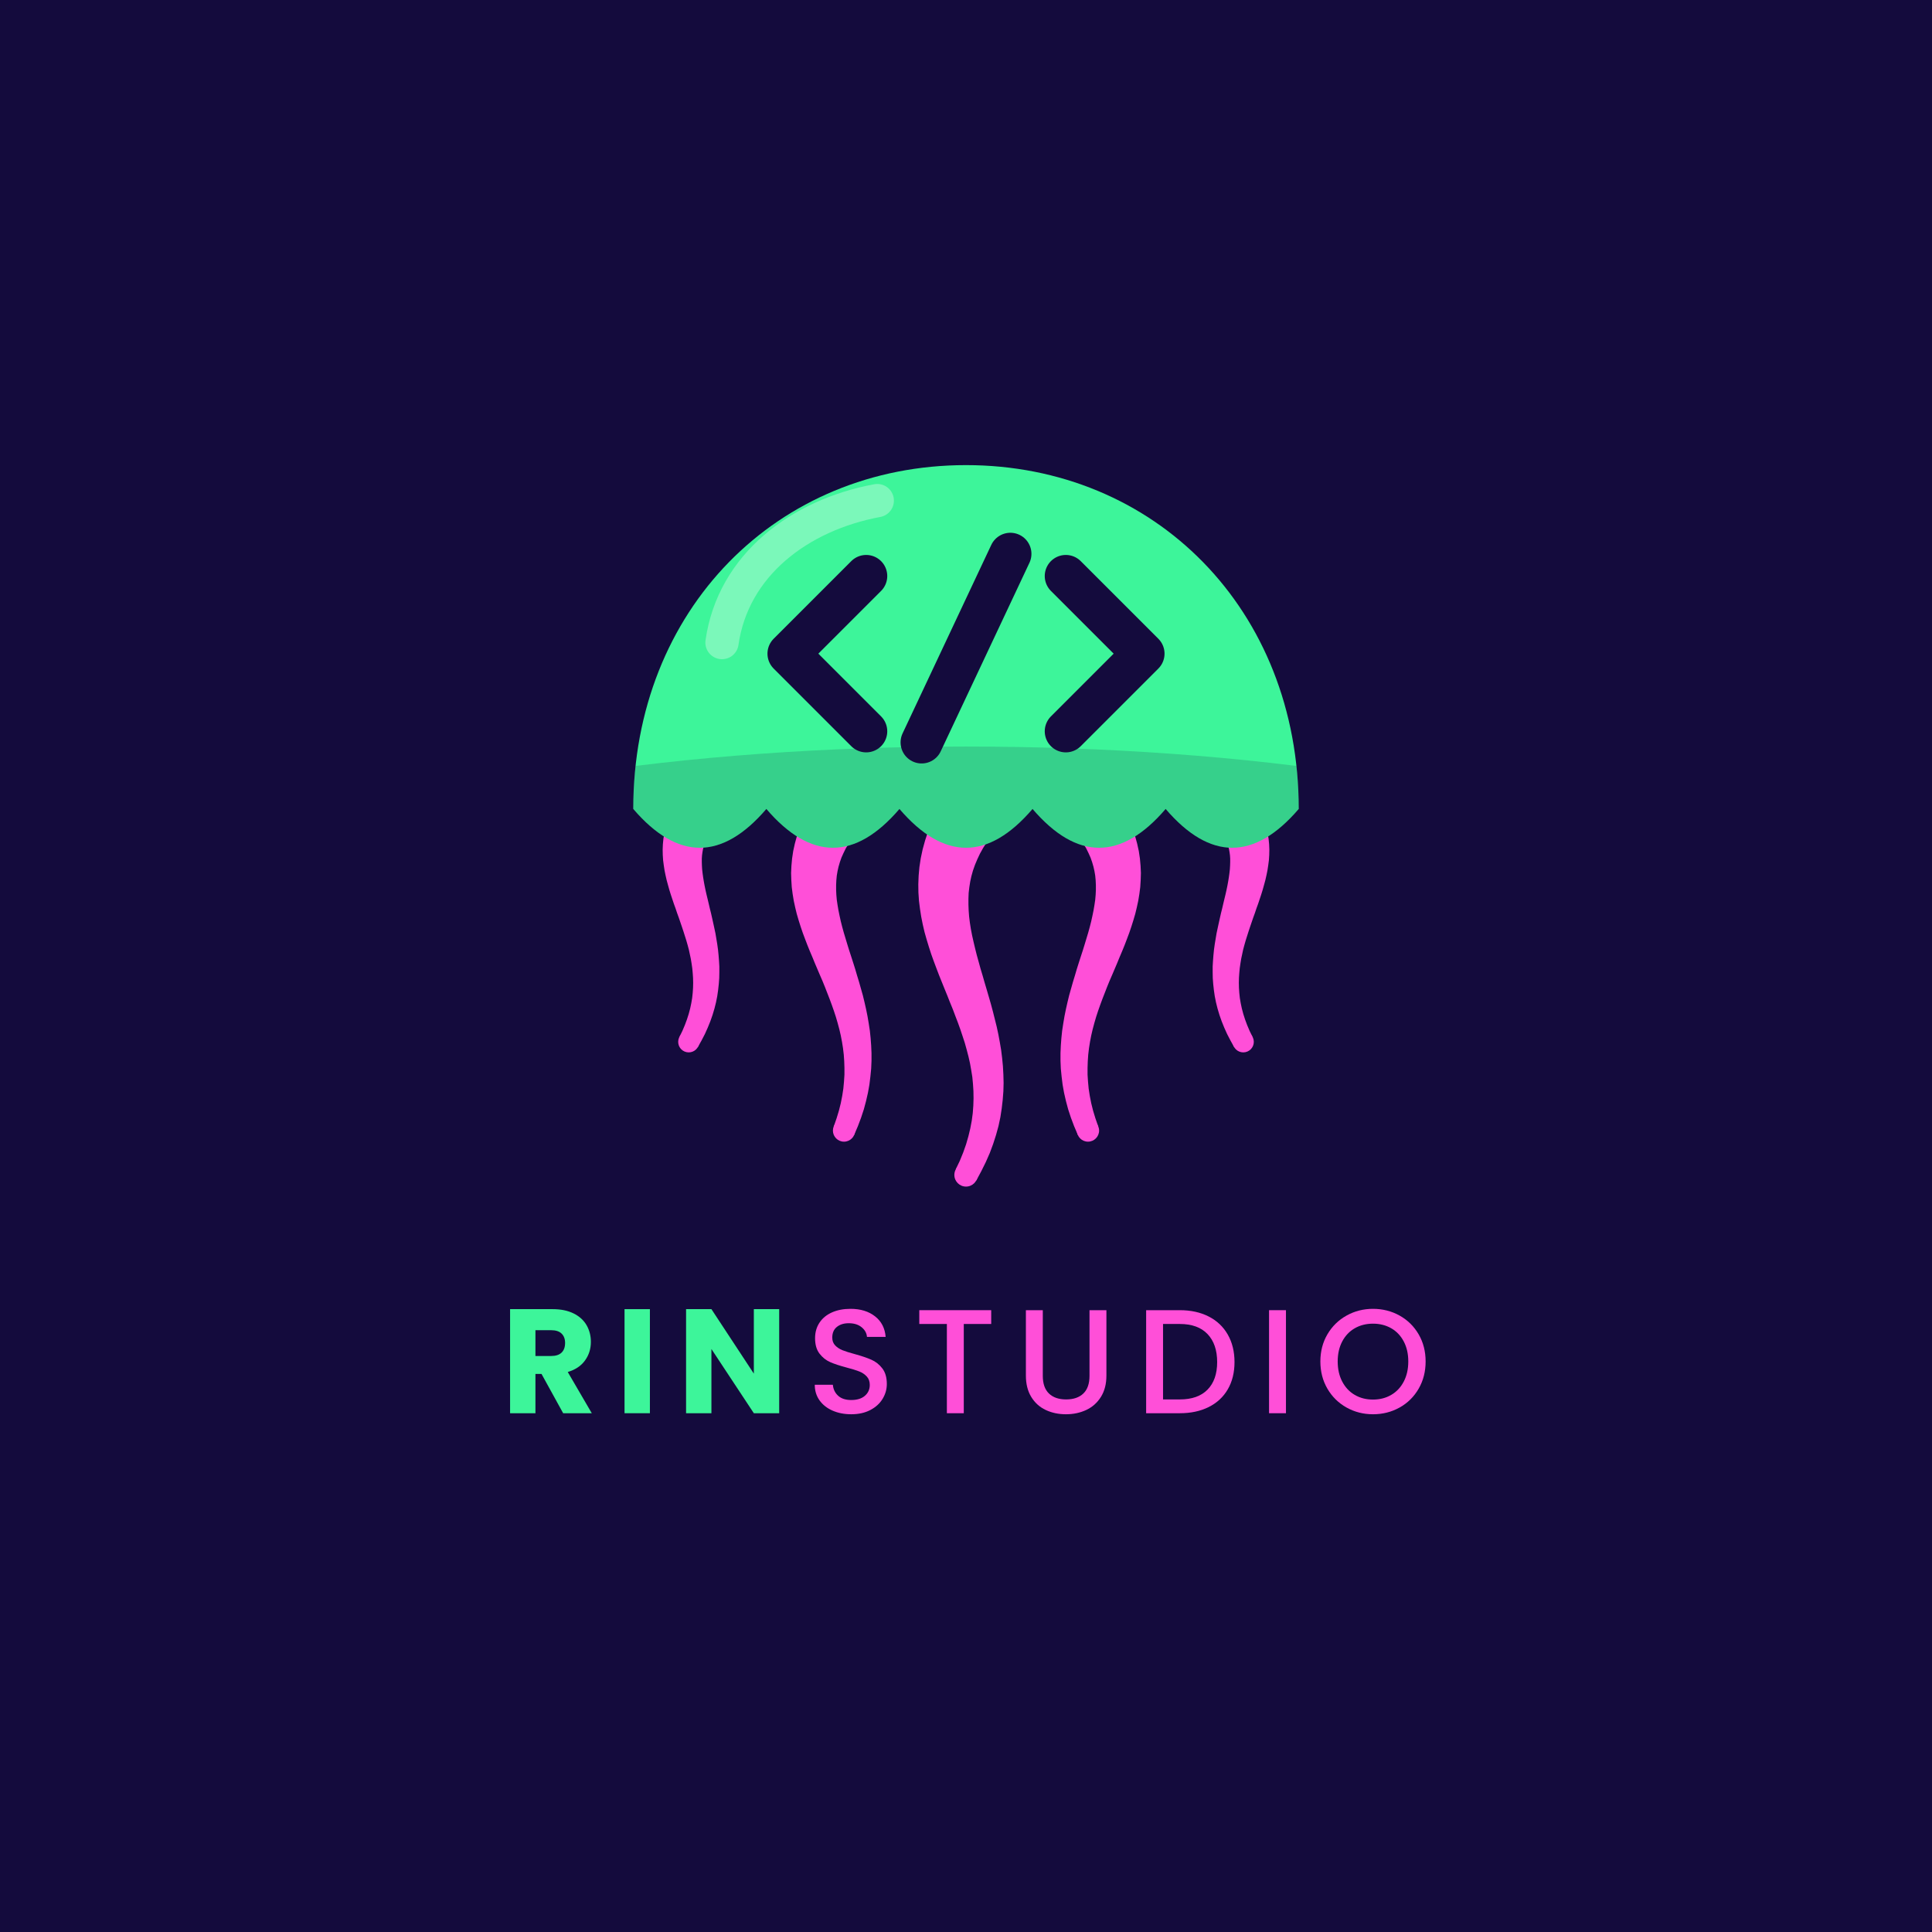
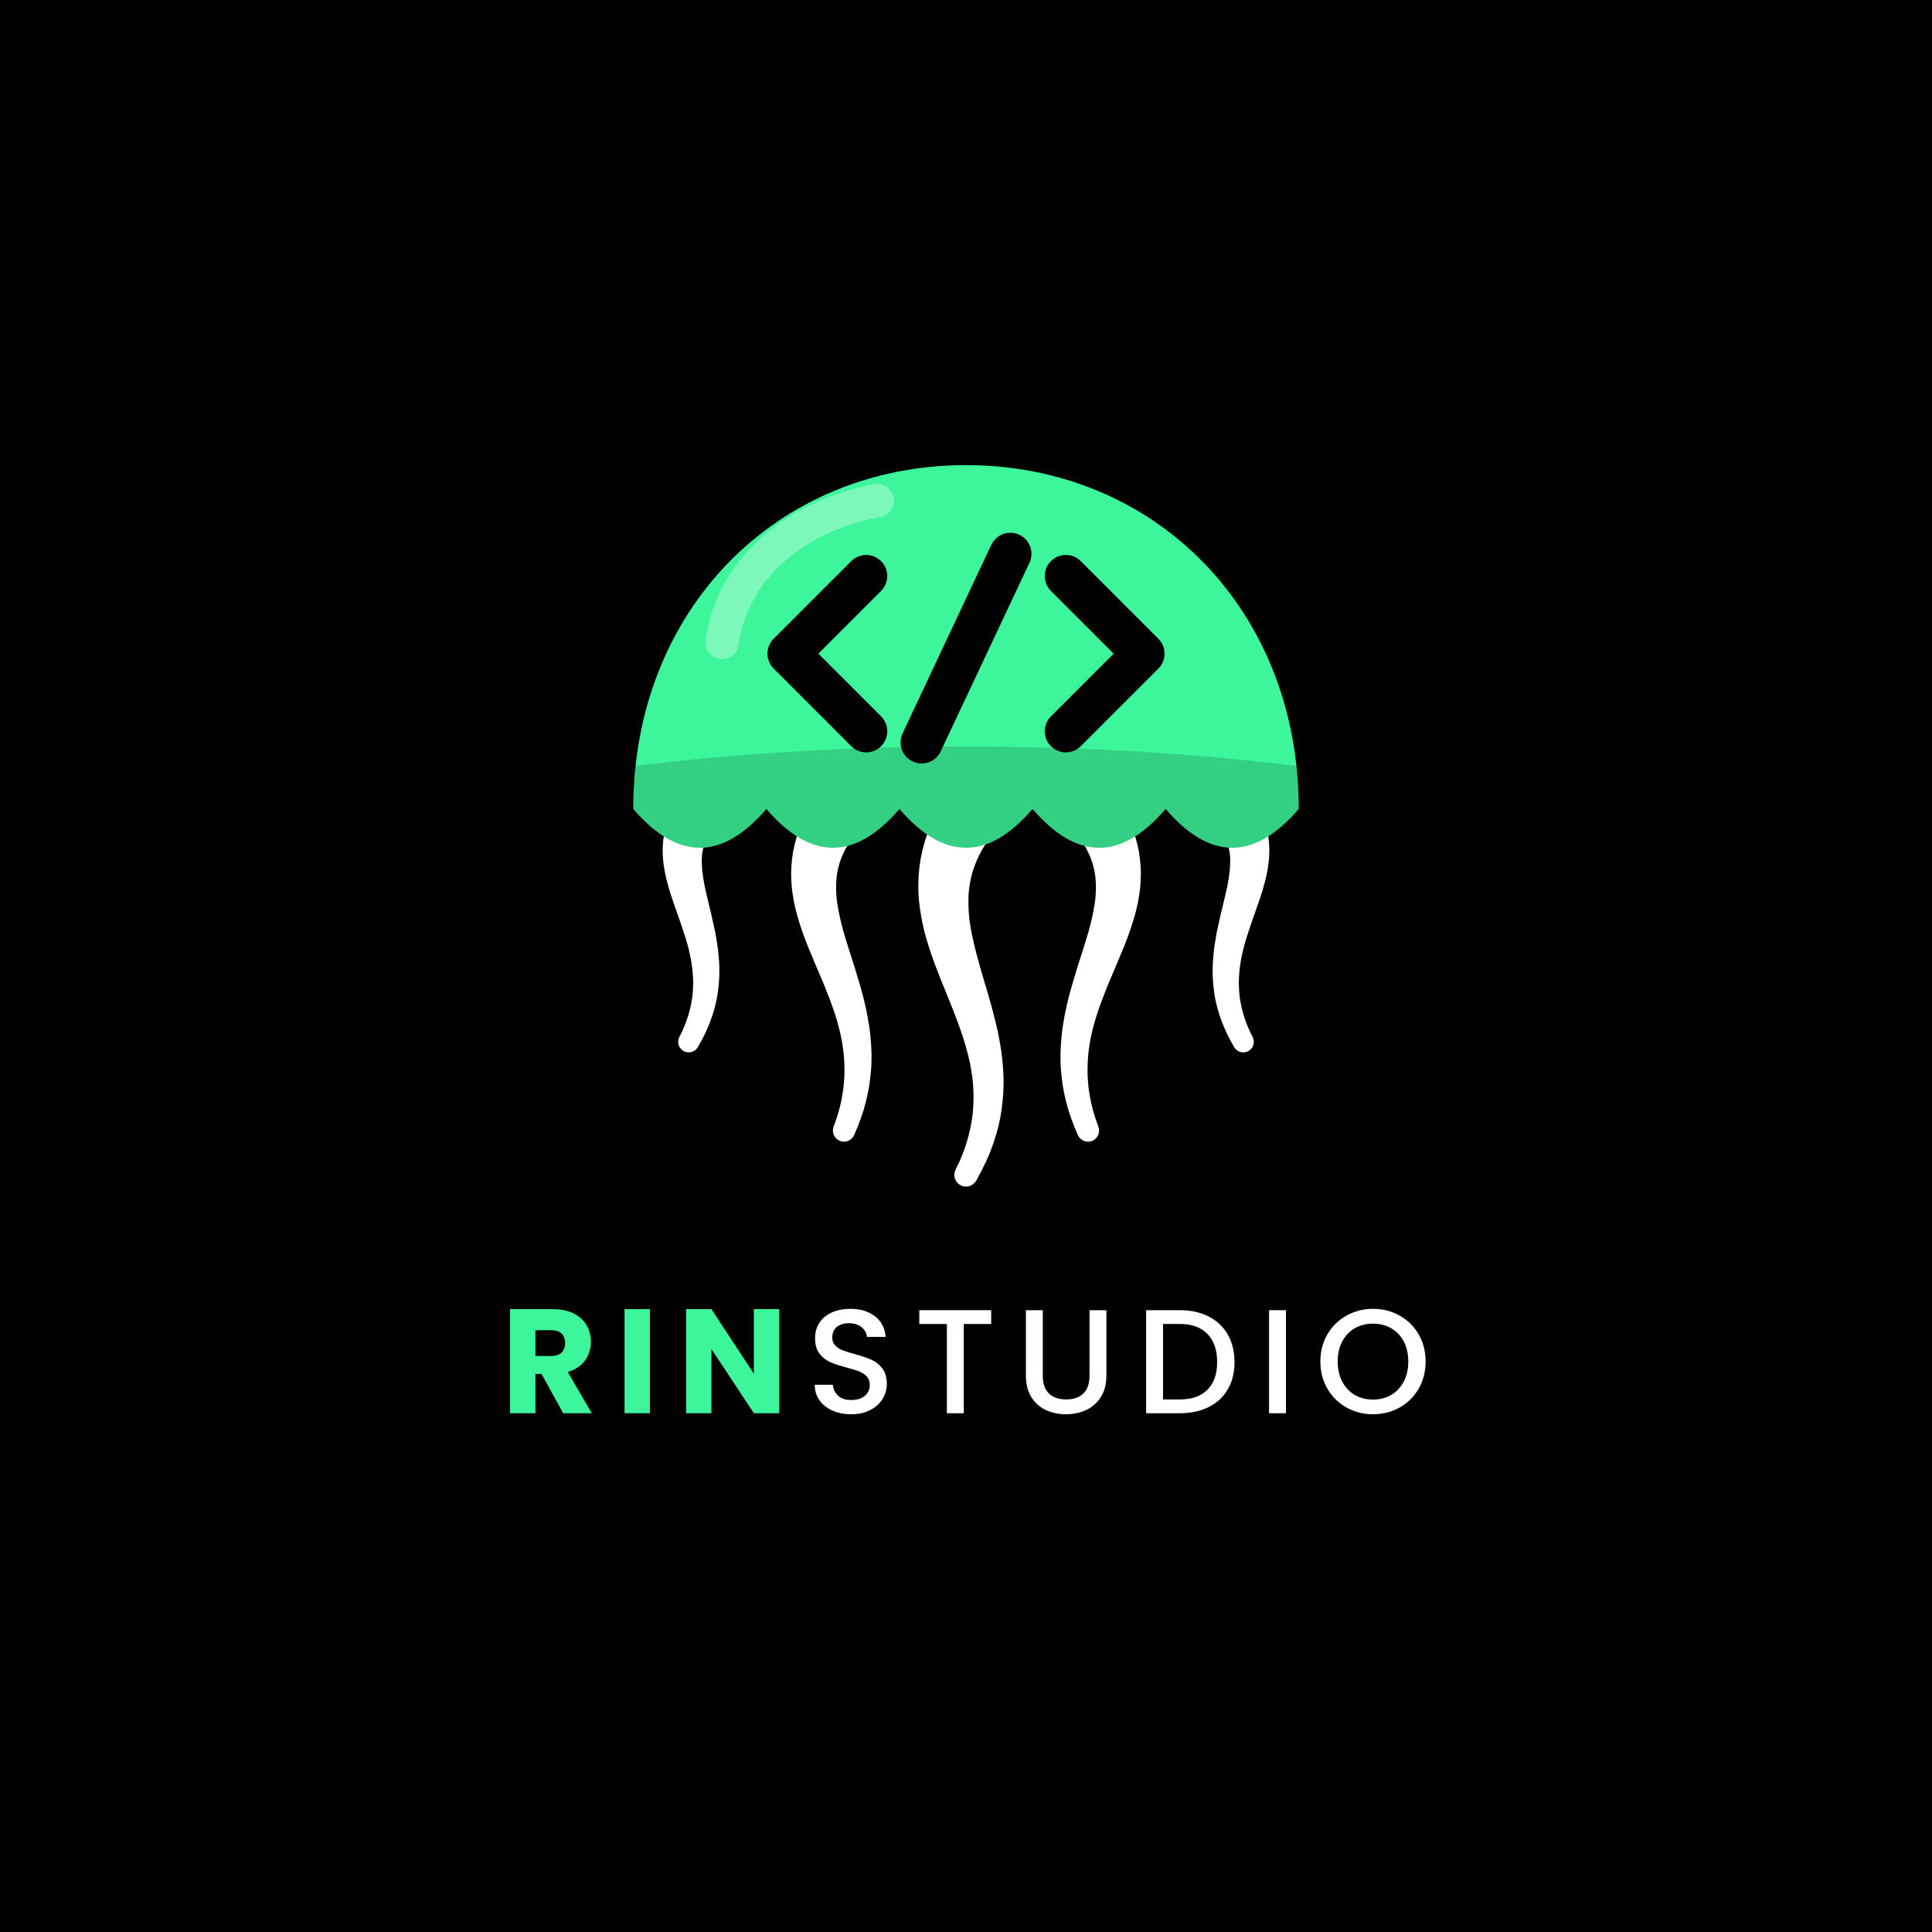
<svg xmlns="http://www.w3.org/2000/svg" viewBox="0 0 108 108">
  <defs>
    <clipPath id="bc">
      <path d="M24,55 C24,37 37,24 54,24 C71,24 84,37 84,55 Q78,62 72,55 Q66,62 60,55 Q54,62 48,55 Q42,62 36,55 Q30,62 24,55 Z" />
    </clipPath>
  </defs>
-   <rect width="108" height="108" fill="#140B3D" />
+   <rect width="108" height="108" fill="#000000" />
  <g transform="translate(54,26) scale(.62) translate(-54,-24)">
-     <path d="M51.72,54.55 L51.29,55.39 L50.91,56.21 L50.58,57.03 L50.31,57.85 L50.09,58.65 L49.92,59.45 L49.80,60.24 L49.73,61.02 L49.70,61.79 L49.71,62.54 L49.76,63.28 L49.85,64.00 L49.96,64.71 L50.10,65.41 L50.26,66.10 L50.45,66.77 L50.65,67.43 L50.86,68.08 L51.09,68.72 L51.33,69.36 L51.57,69.99 L51.82,70.61 L52.07,71.23 L52.32,71.84 L52.56,72.45 L52.81,73.06 L53.04,73.67 L53.27,74.27 L53.49,74.88 L53.69,75.48 L53.89,76.09 L54.06,76.70 L54.22,77.31 L54.36,77.93 L54.47,78.55 L54.57,79.17 L54.63,79.81 L54.67,80.44 L54.68,81.09 L54.66,81.75 L54.61,82.42 L54.52,83.10 L54.39,83.79 L54.22,84.50 L54.01,85.23 L53.75,85.97 L53.44,86.73 L53.07,87.50 L54.93,88.50 L55.38,87.66 L55.79,86.83 L56.15,86.01 L56.45,85.20 L56.71,84.39 L56.93,83.59 L57.10,82.79 L57.22,82.01 L57.31,81.23 L57.37,80.46 L57.39,79.70 L57.37,78.95 L57.33,78.21 L57.26,77.48 L57.17,76.75 L57.05,76.04 L56.92,75.34 L56.77,74.64 L56.60,73.96 L56.43,73.28 L56.25,72.61 L56.06,71.95 L55.87,71.30 L55.68,70.66 L55.50,70.03 L55.31,69.40 L55.14,68.78 L54.97,68.17 L54.82,67.57 L54.68,66.98 L54.55,66.40 L54.44,65.83 L54.35,65.26 L54.28,64.70 L54.24,64.16 L54.22,63.62 L54.22,63.09 L54.24,62.57 L54.30,62.06 L54.38,61.55 L54.49,61.05 L54.63,60.55 L54.81,60.04 L55.02,59.54 L55.26,59.03 L55.55,58.51 L55.89,57.98 L56.28,57.45 Z" fill="#FF4FD8" />
-     <circle cx="54.00" cy="88.00" r="1.05" fill="#FF4FD8" />
-     <path d="M64.00,57.33 L64.33,57.75 L64.61,58.17 L64.85,58.58 L65.05,58.99 L65.23,59.39 L65.37,59.79 L65.49,60.20 L65.58,60.60 L65.65,61.01 L65.69,61.43 L65.71,61.86 L65.71,62.30 L65.69,62.74 L65.65,63.20 L65.58,63.67 L65.50,64.14 L65.40,64.63 L65.29,65.13 L65.16,65.64 L65.02,66.15 L64.86,66.68 L64.70,67.21 L64.53,67.76 L64.35,68.31 L64.17,68.87 L63.99,69.44 L63.82,70.02 L63.64,70.61 L63.47,71.21 L63.30,71.81 L63.15,72.43 L63.01,73.05 L62.88,73.69 L62.77,74.34 L62.67,74.99 L62.60,75.66 L62.55,76.33 L62.52,77.02 L62.52,77.71 L62.55,78.42 L62.62,79.13 L62.71,79.86 L62.84,80.59 L63.01,81.33 L63.21,82.08 L63.46,82.84 L63.75,83.61 L64.08,84.38 L65.92,83.62 L65.67,82.90 L65.46,82.21 L65.29,81.53 L65.16,80.87 L65.06,80.22 L65.00,79.58 L64.96,78.96 L64.96,78.35 L64.98,77.75 L65.02,77.16 L65.09,76.57 L65.18,76.00 L65.29,75.43 L65.42,74.87 L65.57,74.31 L65.73,73.76 L65.91,73.21 L66.10,72.67 L66.30,72.13 L66.51,71.59 L66.72,71.05 L66.94,70.51 L67.17,69.98 L67.40,69.44 L67.63,68.90 L67.85,68.36 L68.08,67.82 L68.30,67.28 L68.51,66.73 L68.72,66.17 L68.91,65.61 L69.09,65.04 L69.26,64.46 L69.40,63.88 L69.53,63.28 L69.63,62.67 L69.71,62.05 L69.75,61.42 L69.77,60.78 L69.74,60.13 L69.68,59.47 L69.58,58.80 L69.43,58.12 L69.24,57.43 L69.00,56.75 L68.71,56.06 L68.37,55.37 L68.00,54.67 Z" fill="#FF4FD8" />
-     <circle cx="65.00" cy="84.00" r="1.00" fill="#FF4FD8" />
-     <path d="M76.38,56.34 L76.64,56.60 L76.86,56.85 L77.04,57.10 L77.20,57.34 L77.34,57.59 L77.46,57.84 L77.56,58.09 L77.64,58.35 L77.71,58.61 L77.76,58.89 L77.80,59.18 L77.82,59.48 L77.82,59.79 L77.81,60.11 L77.79,60.45 L77.75,60.80 L77.70,61.16 L77.64,61.53 L77.57,61.91 L77.49,62.30 L77.40,62.70 L77.30,63.11 L77.20,63.53 L77.10,63.96 L76.99,64.40 L76.89,64.84 L76.79,65.29 L76.69,65.75 L76.59,66.22 L76.51,66.70 L76.43,67.18 L76.36,67.68 L76.31,68.18 L76.27,68.69 L76.24,69.20 L76.24,69.73 L76.25,70.26 L76.29,70.79 L76.35,71.34 L76.43,71.89 L76.54,72.44 L76.68,73.00 L76.85,73.57 L77.05,74.14 L77.28,74.71 L77.54,75.29 L77.84,75.87 L78.17,76.46 L79.83,75.54 L79.57,75.01 L79.35,74.49 L79.16,73.98 L79.00,73.48 L78.87,72.99 L78.77,72.52 L78.69,72.05 L78.64,71.58 L78.61,71.13 L78.60,70.68 L78.61,70.24 L78.64,69.80 L78.68,69.37 L78.74,68.95 L78.81,68.52 L78.90,68.10 L78.99,67.68 L79.10,67.27 L79.22,66.85 L79.35,66.44 L79.48,66.03 L79.62,65.61 L79.76,65.20 L79.90,64.79 L80.05,64.38 L80.19,63.96 L80.34,63.55 L80.48,63.13 L80.62,62.71 L80.75,62.29 L80.87,61.86 L80.99,61.42 L81.09,60.98 L81.18,60.54 L81.25,60.08 L81.31,59.62 L81.34,59.15 L81.35,58.67 L81.33,58.18 L81.28,57.68 L81.20,57.18 L81.09,56.67 L80.93,56.17 L80.75,55.66 L80.52,55.15 L80.25,54.65 L79.95,54.15 L79.62,53.66 Z" fill="#FF4FD8" />
-     <circle cx="79.00" cy="76.00" r="0.95" fill="#FF4FD8" />
-     <path d="M40.00,54.67 L39.63,55.37 L39.29,56.06 L39.00,56.75 L38.76,57.43 L38.57,58.12 L38.42,58.80 L38.32,59.47 L38.26,60.13 L38.23,60.78 L38.25,61.42 L38.29,62.05 L38.37,62.67 L38.47,63.28 L38.60,63.88 L38.74,64.46 L38.91,65.04 L39.09,65.61 L39.28,66.17 L39.49,66.73 L39.70,67.28 L39.92,67.82 L40.15,68.36 L40.37,68.90 L40.60,69.44 L40.83,69.98 L41.06,70.51 L41.28,71.05 L41.49,71.59 L41.70,72.13 L41.90,72.67 L42.09,73.21 L42.27,73.76 L42.43,74.31 L42.58,74.87 L42.71,75.43 L42.82,76.00 L42.91,76.57 L42.98,77.16 L43.02,77.75 L43.04,78.35 L43.04,78.96 L43.00,79.58 L42.94,80.22 L42.84,80.87 L42.71,81.53 L42.54,82.21 L42.33,82.90 L42.08,83.62 L43.92,84.38 L44.25,83.61 L44.54,82.84 L44.79,82.08 L44.99,81.33 L45.16,80.59 L45.29,79.86 L45.38,79.13 L45.45,78.42 L45.48,77.71 L45.48,77.02 L45.45,76.33 L45.40,75.66 L45.33,74.99 L45.23,74.34 L45.12,73.69 L44.99,73.05 L44.85,72.43 L44.70,71.81 L44.53,71.21 L44.36,70.61 L44.18,70.02 L44.01,69.44 L43.83,68.87 L43.65,68.31 L43.47,67.76 L43.30,67.21 L43.14,66.68 L42.98,66.15 L42.84,65.64 L42.71,65.13 L42.60,64.63 L42.50,64.14 L42.42,63.67 L42.35,63.20 L42.31,62.74 L42.29,62.30 L42.29,61.86 L42.31,61.43 L42.35,61.01 L42.42,60.60 L42.51,60.20 L42.63,59.79 L42.77,59.39 L42.95,58.99 L43.15,58.58 L43.39,58.17 L43.67,57.75 L44.00,57.33 Z" fill="#FF4FD8" />
-     <circle cx="43.00" cy="84.00" r="1.00" fill="#FF4FD8" />
-     <path d="M28.38,53.66 L28.05,54.15 L27.75,54.65 L27.48,55.15 L27.25,55.66 L27.07,56.17 L26.91,56.67 L26.80,57.18 L26.72,57.68 L26.67,58.18 L26.65,58.67 L26.66,59.15 L26.69,59.62 L26.75,60.08 L26.82,60.54 L26.91,60.98 L27.01,61.42 L27.13,61.86 L27.25,62.29 L27.38,62.71 L27.52,63.13 L27.66,63.55 L27.81,63.96 L27.95,64.38 L28.10,64.79 L28.24,65.20 L28.38,65.61 L28.52,66.03 L28.65,66.44 L28.78,66.85 L28.90,67.27 L29.01,67.68 L29.10,68.10 L29.19,68.52 L29.26,68.95 L29.32,69.37 L29.36,69.80 L29.39,70.24 L29.40,70.68 L29.39,71.13 L29.36,71.58 L29.31,72.05 L29.23,72.52 L29.13,72.99 L29.00,73.48 L28.84,73.98 L28.65,74.49 L28.43,75.01 L28.17,75.54 L29.83,76.46 L30.16,75.87 L30.46,75.29 L30.72,74.71 L30.95,74.14 L31.15,73.57 L31.32,73.00 L31.46,72.44 L31.57,71.89 L31.65,71.34 L31.71,70.79 L31.75,70.26 L31.76,69.73 L31.76,69.20 L31.73,68.69 L31.69,68.18 L31.64,67.68 L31.57,67.18 L31.49,66.70 L31.41,66.22 L31.31,65.75 L31.21,65.29 L31.11,64.84 L31.01,64.40 L30.90,63.96 L30.80,63.53 L30.70,63.11 L30.60,62.70 L30.51,62.30 L30.43,61.91 L30.36,61.53 L30.30,61.16 L30.25,60.80 L30.21,60.45 L30.19,60.11 L30.18,59.79 L30.18,59.48 L30.20,59.18 L30.24,58.89 L30.29,58.61 L30.36,58.35 L30.44,58.09 L30.54,57.84 L30.66,57.59 L30.80,57.34 L30.96,57.10 L31.14,56.85 L31.36,56.60 L31.62,56.34 Z" fill="#FF4FD8" />
-     <circle cx="29.00" cy="76.00" r="0.95" fill="#FF4FD8" />
+     <path d="M51.72,54.55 L51.29,55.39 L50.91,56.21 L50.58,57.03 L50.31,57.85 L50.09,58.65 L49.92,59.45 L49.80,60.24 L49.73,61.02 L49.70,61.79 L49.71,62.54 L49.76,63.28 L49.85,64.00 L49.96,64.71 L50.10,65.41 L50.26,66.10 L50.45,66.77 L50.65,67.43 L50.86,68.08 L51.09,68.72 L51.33,69.36 L51.57,69.99 L51.82,70.61 L52.07,71.23 L52.32,71.84 L52.56,72.45 L52.81,73.06 L53.04,73.67 L53.27,74.27 L53.49,74.88 L53.69,75.48 L53.89,76.09 L54.06,76.70 L54.22,77.31 L54.36,77.93 L54.47,78.55 L54.57,79.17 L54.63,79.81 L54.67,80.44 L54.68,81.09 L54.66,81.75 L54.61,82.42 L54.52,83.10 L54.39,83.79 L54.22,84.50 L54.01,85.23 L53.75,85.97 L53.44,86.73 L53.07,87.50 L54.93,88.50 L55.38,87.66 L55.79,86.83 L56.15,86.01 L56.45,85.20 L56.71,84.39 L56.93,83.59 L57.10,82.79 L57.22,82.01 L57.31,81.23 L57.37,80.46 L57.39,79.70 L57.37,78.95 L57.33,78.21 L57.26,77.48 L57.17,76.75 L57.05,76.04 L56.92,75.34 L56.77,74.64 L56.60,73.96 L56.43,73.28 L56.25,72.61 L56.06,71.95 L55.87,71.30 L55.68,70.66 L55.50,70.03 L55.31,69.40 L55.14,68.78 L54.97,68.17 L54.82,67.57 L54.68,66.98 L54.55,66.40 L54.44,65.83 L54.35,65.26 L54.28,64.70 L54.24,64.16 L54.22,63.62 L54.22,63.09 L54.24,62.57 L54.30,62.06 L54.38,61.55 L54.49,61.05 L54.63,60.55 L54.81,60.04 L55.02,59.54 L55.26,59.03 L55.55,58.51 L55.89,57.98 L56.28,57.45 Z" fill="#FFFFFF" />
+     <circle cx="54.00" cy="88.00" r="1.05" fill="#FFFFFF" />
+     <path d="M64.00,57.33 L64.33,57.75 L64.61,58.17 L64.85,58.58 L65.05,58.99 L65.23,59.39 L65.37,59.79 L65.49,60.20 L65.58,60.60 L65.65,61.01 L65.69,61.43 L65.71,61.86 L65.71,62.30 L65.69,62.74 L65.65,63.20 L65.58,63.67 L65.50,64.14 L65.40,64.63 L65.29,65.13 L65.16,65.64 L65.02,66.15 L64.86,66.68 L64.70,67.21 L64.53,67.76 L64.35,68.31 L64.17,68.87 L63.99,69.44 L63.82,70.02 L63.64,70.61 L63.47,71.21 L63.30,71.81 L63.15,72.43 L63.01,73.05 L62.88,73.69 L62.77,74.34 L62.67,74.99 L62.60,75.66 L62.55,76.33 L62.52,77.02 L62.52,77.71 L62.55,78.42 L62.62,79.13 L62.71,79.86 L62.84,80.59 L63.01,81.33 L63.21,82.08 L63.46,82.84 L63.75,83.61 L64.08,84.38 L65.92,83.62 L65.67,82.90 L65.46,82.21 L65.29,81.53 L65.16,80.87 L65.06,80.22 L65.00,79.58 L64.96,78.96 L64.96,78.35 L64.98,77.75 L65.02,77.16 L65.09,76.57 L65.18,76.00 L65.29,75.43 L65.42,74.87 L65.57,74.31 L65.73,73.76 L65.91,73.21 L66.10,72.67 L66.30,72.13 L66.51,71.59 L66.72,71.05 L66.94,70.51 L67.17,69.98 L67.40,69.44 L67.63,68.90 L67.85,68.36 L68.08,67.82 L68.30,67.28 L68.51,66.73 L68.72,66.17 L68.91,65.61 L69.09,65.04 L69.26,64.46 L69.40,63.88 L69.53,63.28 L69.63,62.67 L69.71,62.05 L69.75,61.42 L69.77,60.78 L69.74,60.13 L69.68,59.47 L69.58,58.80 L69.43,58.12 L69.24,57.43 L69.00,56.75 L68.71,56.06 L68.37,55.37 L68.00,54.67 Z" fill="#FFFFFF" />
+     <circle cx="65.00" cy="84.00" r="1.00" fill="#FFFFFF" />
+     <path d="M76.38,56.34 L76.64,56.60 L76.86,56.85 L77.04,57.10 L77.20,57.34 L77.34,57.59 L77.46,57.84 L77.56,58.09 L77.64,58.35 L77.71,58.61 L77.76,58.89 L77.80,59.18 L77.82,59.48 L77.82,59.79 L77.81,60.11 L77.79,60.45 L77.75,60.80 L77.70,61.16 L77.64,61.53 L77.57,61.91 L77.49,62.30 L77.40,62.70 L77.30,63.11 L77.20,63.53 L77.10,63.96 L76.99,64.40 L76.89,64.84 L76.79,65.29 L76.69,65.75 L76.59,66.22 L76.51,66.70 L76.43,67.18 L76.36,67.68 L76.31,68.18 L76.27,68.69 L76.24,69.20 L76.24,69.73 L76.25,70.26 L76.29,70.79 L76.35,71.34 L76.43,71.89 L76.54,72.44 L76.68,73.00 L76.85,73.57 L77.05,74.14 L77.28,74.71 L77.54,75.29 L77.84,75.87 L78.17,76.46 L79.83,75.54 L79.57,75.01 L79.35,74.49 L79.16,73.98 L79.00,73.48 L78.87,72.99 L78.77,72.52 L78.69,72.05 L78.64,71.58 L78.61,71.13 L78.60,70.68 L78.61,70.24 L78.64,69.80 L78.68,69.37 L78.74,68.95 L78.81,68.52 L78.90,68.10 L78.99,67.68 L79.10,67.27 L79.22,66.85 L79.35,66.44 L79.48,66.03 L79.62,65.61 L79.76,65.20 L79.90,64.79 L80.05,64.38 L80.19,63.96 L80.34,63.55 L80.48,63.13 L80.62,62.71 L80.75,62.29 L80.87,61.86 L80.99,61.42 L81.09,60.98 L81.18,60.54 L81.25,60.08 L81.31,59.62 L81.34,59.15 L81.35,58.67 L81.33,58.18 L81.28,57.68 L81.20,57.18 L81.09,56.67 L80.93,56.17 L80.75,55.66 L80.52,55.15 L80.25,54.65 L79.95,54.15 L79.62,53.66 Z" fill="#FFFFFF" />
+     <circle cx="79.00" cy="76.00" r="0.95" fill="#FFFFFF" />
+     <path d="M40.00,54.67 L39.63,55.37 L39.29,56.06 L39.00,56.75 L38.76,57.43 L38.57,58.12 L38.42,58.80 L38.32,59.47 L38.26,60.13 L38.23,60.78 L38.25,61.42 L38.29,62.05 L38.37,62.67 L38.47,63.28 L38.60,63.88 L38.74,64.46 L38.91,65.04 L39.09,65.61 L39.28,66.17 L39.49,66.73 L39.70,67.28 L39.92,67.82 L40.15,68.36 L40.37,68.90 L40.60,69.44 L40.83,69.98 L41.06,70.51 L41.28,71.05 L41.49,71.59 L41.70,72.13 L41.90,72.67 L42.09,73.21 L42.27,73.76 L42.43,74.31 L42.58,74.87 L42.71,75.43 L42.82,76.00 L42.91,76.57 L42.98,77.16 L43.02,77.75 L43.04,78.35 L43.04,78.96 L43.00,79.58 L42.94,80.22 L42.84,80.87 L42.71,81.53 L42.54,82.21 L42.33,82.90 L42.08,83.62 L43.92,84.38 L44.25,83.61 L44.54,82.84 L44.79,82.08 L44.99,81.33 L45.16,80.59 L45.29,79.86 L45.38,79.13 L45.45,78.42 L45.48,77.71 L45.48,77.02 L45.45,76.33 L45.40,75.66 L45.33,74.99 L45.23,74.34 L45.12,73.69 L44.99,73.05 L44.85,72.43 L44.70,71.81 L44.53,71.21 L44.36,70.61 L44.18,70.02 L44.01,69.44 L43.83,68.87 L43.65,68.31 L43.47,67.76 L43.30,67.21 L43.14,66.68 L42.98,66.15 L42.84,65.64 L42.71,65.13 L42.60,64.63 L42.50,64.14 L42.42,63.67 L42.35,63.20 L42.31,62.74 L42.29,62.30 L42.29,61.86 L42.31,61.43 L42.35,61.01 L42.42,60.60 L42.51,60.20 L42.63,59.79 L42.77,59.39 L42.95,58.99 L43.15,58.58 L43.39,58.17 L43.67,57.75 L44.00,57.33 Z" fill="#FFFFFF" />
+     <circle cx="43.00" cy="84.00" r="1.00" fill="#FFFFFF" />
+     <path d="M28.38,53.66 L28.05,54.15 L27.75,54.65 L27.48,55.15 L27.25,55.66 L27.07,56.17 L26.91,56.67 L26.80,57.18 L26.72,57.68 L26.67,58.18 L26.65,58.67 L26.66,59.15 L26.69,59.62 L26.75,60.08 L26.82,60.54 L26.91,60.98 L27.01,61.42 L27.13,61.86 L27.25,62.29 L27.38,62.71 L27.52,63.13 L27.66,63.55 L27.81,63.96 L27.95,64.38 L28.10,64.79 L28.24,65.20 L28.38,65.61 L28.52,66.03 L28.65,66.44 L28.78,66.85 L28.90,67.27 L29.01,67.68 L29.10,68.10 L29.19,68.52 L29.26,68.95 L29.32,69.37 L29.36,69.80 L29.39,70.24 L29.40,70.68 L29.39,71.13 L29.36,71.58 L29.31,72.05 L29.23,72.52 L29.13,72.99 L29.00,73.48 L28.84,73.98 L28.65,74.49 L28.43,75.01 L28.17,75.54 L29.83,76.46 L30.16,75.87 L30.46,75.29 L30.72,74.71 L30.95,74.14 L31.15,73.57 L31.32,73.00 L31.46,72.44 L31.57,71.89 L31.65,71.34 L31.71,70.79 L31.75,70.26 L31.76,69.73 L31.76,69.20 L31.73,68.69 L31.69,68.18 L31.64,67.68 L31.57,67.18 L31.49,66.70 L31.41,66.22 L31.31,65.75 L31.21,65.29 L31.11,64.84 L31.01,64.40 L30.90,63.96 L30.80,63.53 L30.70,63.11 L30.60,62.70 L30.51,62.30 L30.43,61.91 L30.36,61.53 L30.30,61.16 L30.25,60.80 L30.21,60.45 L30.19,60.11 L30.18,59.79 L30.18,59.48 L30.20,59.18 L30.24,58.89 L30.29,58.61 L30.36,58.35 L30.44,58.09 L30.54,57.84 L30.66,57.59 L30.80,57.34 L30.96,57.10 L31.14,56.85 L31.36,56.60 L31.62,56.34 Z" fill="#FFFFFF" />
+     <circle cx="29.00" cy="76.00" r="0.95" fill="#FFFFFF" />
    <path d="M24,55 C24,37 37,24 54,24 C71,24 84,37 84,55 Q78,62 72,55 Q66,62 60,55 Q54,62 48,55 Q42,62 36,55 Q30,62 24,55 Z" fill="#3DF59A" />
    <g clip-path="url(#bc)">
-       <path d="M18,52 C40,48.5 68,48.5 90,52 L90,66 L18,66 Z" fill="#140B3D" fill-opacity=".16" />
+       <path d="M18,52 C40,48.5 68,48.5 90,52 L90,66 L18,66 Z" fill="#000000" fill-opacity=".16" />
    </g>
    <path d="M32,40 C33,33 39,28.5 46,27.2" fill="none" stroke="#fff" stroke-opacity=".32" stroke-width="3" stroke-linecap="round" />
-     <path d="M45,34 L38,41 L45,48 M63,34 L70,41 L63,48 M58,32 L50,49" fill="none" stroke="#140B3D" stroke-width="3.8" stroke-linecap="round" stroke-linejoin="round" />
+     <path d="M45,34 L38,41 L45,48 M63,34 L70,41 L63,48 M58,32 L50,49" fill="none" stroke="#000000" stroke-width="3.8" stroke-linecap="round" stroke-linejoin="round" />
  </g>
  <path d="M31.481 79.0 30.271 76.804H29.931V79.0H28.514V73.182H30.893Q31.58 73.182 32.065 73.422Q32.55 73.662 32.791 74.081Q33.031 74.5 33.031 75.013Q33.031 75.594 32.704 76.049Q32.376 76.505 31.738 76.696L33.081 79.0ZM29.931 75.801H30.81Q31.199 75.801 31.394 75.61Q31.589 75.42 31.589 75.071Q31.589 74.74 31.394 74.549Q31.199 74.359 30.81 74.359H29.931Z" fill="#3DF59A" />
  <path d="M36.33 73.182V79.0H34.912V73.182Z" fill="#3DF59A" />
  <path d="M43.557 79.0H42.14L39.769 75.411V79.0H38.352V73.182H39.769L42.14 76.787V73.182H43.557Z" fill="#3DF59A" />
-   <path d="M45.546 77.409H46.557Q46.59 77.782 46.851 78.022Q47.113 78.262 47.585 78.262Q48.074 78.262 48.347 78.026Q48.621 77.79 48.621 77.417Q48.621 77.127 48.451 76.945Q48.281 76.762 48.028 76.663Q47.776 76.563 47.328 76.447Q46.764 76.298 46.412 76.145Q46.06 75.991 45.811 75.668Q45.563 75.345 45.563 74.806Q45.563 74.309 45.811 73.936Q46.06 73.563 46.507 73.364Q46.955 73.165 47.544 73.165Q48.381 73.165 48.915 73.584Q49.45 74.002 49.508 74.732H48.464Q48.439 74.417 48.165 74.193Q47.892 73.969 47.444 73.969Q47.038 73.969 46.781 74.176Q46.524 74.383 46.524 74.773Q46.524 75.038 46.686 75.208Q46.847 75.378 47.096 75.478Q47.345 75.577 47.776 75.693Q48.347 75.85 48.708 76.008Q49.069 76.165 49.321 76.493Q49.574 76.82 49.574 77.367Q49.574 77.807 49.338 78.196Q49.102 78.586 48.65 78.822Q48.198 79.058 47.585 79.058Q47.005 79.058 46.541 78.855Q46.077 78.652 45.811 78.279Q45.546 77.906 45.546 77.409Z" fill="#FF4FD8" />
-   <path d="M55.409 73.24V74.011H53.876V79.0H52.931V74.011H51.389V73.24Z" fill="#FF4FD8" />
-   <path d="M58.293 73.24V76.911Q58.293 77.566 58.637 77.898Q58.981 78.229 59.595 78.229Q60.216 78.229 60.56 77.898Q60.904 77.566 60.904 76.911V73.24H61.849V76.895Q61.849 77.599 61.542 78.088Q61.236 78.577 60.722 78.818Q60.208 79.058 59.586 79.058Q58.965 79.058 58.455 78.818Q57.945 78.577 57.647 78.088Q57.348 77.599 57.348 76.895V73.24Z" fill="#FF4FD8" />
-   <path d="M69.01 76.141Q69.01 77.019 68.633 77.666Q68.256 78.312 67.564 78.656Q66.872 79.0 65.952 79.0H64.07V73.24H65.952Q66.872 73.24 67.564 73.592Q68.256 73.944 68.633 74.603Q69.01 75.262 69.01 76.141ZM68.04 76.141Q68.04 75.138 67.501 74.574Q66.963 74.011 65.952 74.011H65.015V78.229H65.952Q66.963 78.229 67.501 77.682Q68.04 77.135 68.04 76.141Z" fill="#FF4FD8" />
-   <path d="M71.886 73.24V79.0H70.941V73.24Z" fill="#FF4FD8" />
-   <path d="M73.809 76.107Q73.809 75.262 74.202 74.591Q74.596 73.919 75.272 73.542Q75.947 73.165 76.751 73.165Q77.563 73.165 78.239 73.542Q78.914 73.919 79.304 74.591Q79.693 75.262 79.693 76.107Q79.693 76.953 79.304 77.628Q78.914 78.304 78.239 78.681Q77.563 79.058 76.751 79.058Q75.947 79.058 75.272 78.681Q74.596 78.304 74.202 77.628Q73.809 76.953 73.809 76.107ZM78.724 76.107Q78.724 75.469 78.471 74.989Q78.218 74.508 77.77 74.251Q77.323 73.994 76.751 73.994Q76.179 73.994 75.732 74.251Q75.284 74.508 75.031 74.989Q74.778 75.469 74.778 76.107Q74.778 76.746 75.031 77.23Q75.284 77.715 75.732 77.976Q76.179 78.237 76.751 78.237Q77.323 78.237 77.77 77.976Q78.218 77.715 78.471 77.23Q78.724 76.746 78.724 76.107Z" fill="#FF4FD8" />
+   <path d="M45.546 77.409H46.557Q46.59 77.782 46.851 78.022Q47.113 78.262 47.585 78.262Q48.074 78.262 48.347 78.026Q48.621 77.79 48.621 77.417Q48.621 77.127 48.451 76.945Q48.281 76.762 48.028 76.663Q47.776 76.563 47.328 76.447Q46.764 76.298 46.412 76.145Q46.06 75.991 45.811 75.668Q45.563 75.345 45.563 74.806Q45.563 74.309 45.811 73.936Q46.06 73.563 46.507 73.364Q46.955 73.165 47.544 73.165Q48.381 73.165 48.915 73.584Q49.45 74.002 49.508 74.732H48.464Q48.439 74.417 48.165 74.193Q47.892 73.969 47.444 73.969Q47.038 73.969 46.781 74.176Q46.524 74.383 46.524 74.773Q46.524 75.038 46.686 75.208Q46.847 75.378 47.096 75.478Q47.345 75.577 47.776 75.693Q48.347 75.85 48.708 76.008Q49.069 76.165 49.321 76.493Q49.574 76.82 49.574 77.367Q49.574 77.807 49.338 78.196Q49.102 78.586 48.65 78.822Q48.198 79.058 47.585 79.058Q47.005 79.058 46.541 78.855Q46.077 78.652 45.811 78.279Q45.546 77.906 45.546 77.409Z" fill="#FFFFFF" />
+   <path d="M55.409 73.24V74.011H53.876V79.0H52.931V74.011H51.389V73.24Z" fill="#FFFFFF" />
+   <path d="M58.293 73.24V76.911Q58.293 77.566 58.637 77.898Q58.981 78.229 59.595 78.229Q60.216 78.229 60.56 77.898Q60.904 77.566 60.904 76.911V73.24H61.849V76.895Q61.849 77.599 61.542 78.088Q61.236 78.577 60.722 78.818Q60.208 79.058 59.586 79.058Q58.965 79.058 58.455 78.818Q57.945 78.577 57.647 78.088Q57.348 77.599 57.348 76.895V73.24Z" fill="#FFFFFF" />
+   <path d="M69.01 76.141Q69.01 77.019 68.633 77.666Q68.256 78.312 67.564 78.656Q66.872 79.0 65.952 79.0H64.07V73.24H65.952Q66.872 73.24 67.564 73.592Q68.256 73.944 68.633 74.603Q69.01 75.262 69.01 76.141ZM68.04 76.141Q68.04 75.138 67.501 74.574Q66.963 74.011 65.952 74.011H65.015V78.229H65.952Q66.963 78.229 67.501 77.682Q68.04 77.135 68.04 76.141Z" fill="#FFFFFF" />
+   <path d="M71.886 73.24V79.0H70.941V73.24Z" fill="#FFFFFF" />
+   <path d="M73.809 76.107Q73.809 75.262 74.202 74.591Q74.596 73.919 75.272 73.542Q75.947 73.165 76.751 73.165Q77.563 73.165 78.239 73.542Q78.914 73.919 79.304 74.591Q79.693 75.262 79.693 76.107Q79.693 76.953 79.304 77.628Q78.914 78.304 78.239 78.681Q77.563 79.058 76.751 79.058Q75.947 79.058 75.272 78.681Q74.596 78.304 74.202 77.628Q73.809 76.953 73.809 76.107ZM78.724 76.107Q78.724 75.469 78.471 74.989Q78.218 74.508 77.77 74.251Q77.323 73.994 76.751 73.994Q76.179 73.994 75.732 74.251Q75.284 74.508 75.031 74.989Q74.778 75.469 74.778 76.107Q74.778 76.746 75.031 77.23Q75.284 77.715 75.732 77.976Q76.179 78.237 76.751 78.237Q77.323 78.237 77.77 77.976Q78.218 77.715 78.471 77.23Q78.724 76.746 78.724 76.107Z" fill="#FFFFFF" />
</svg>
